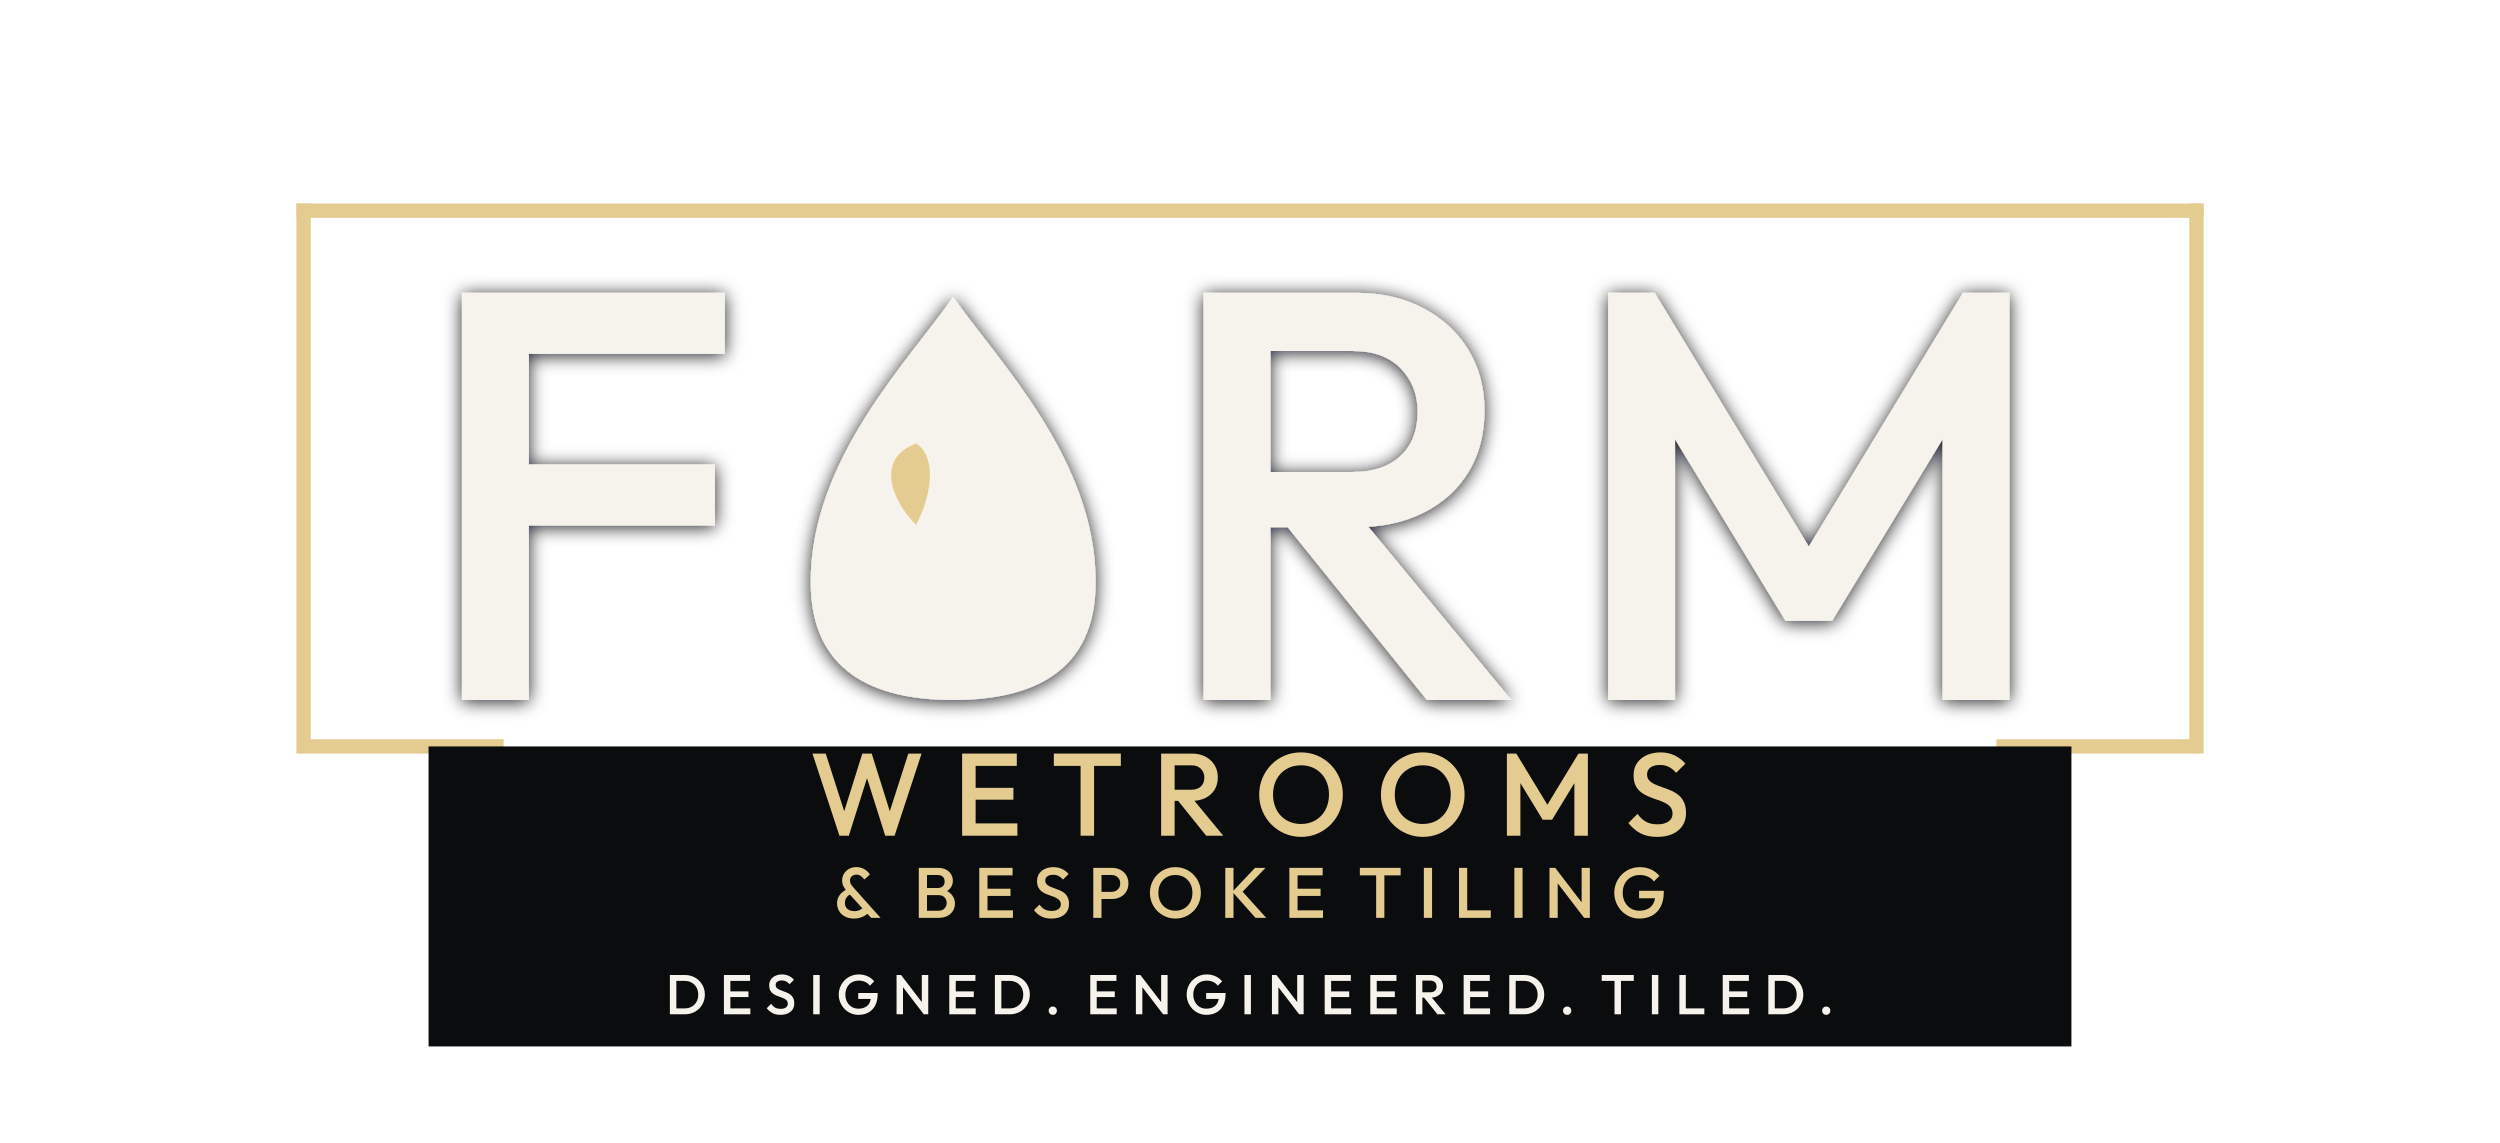
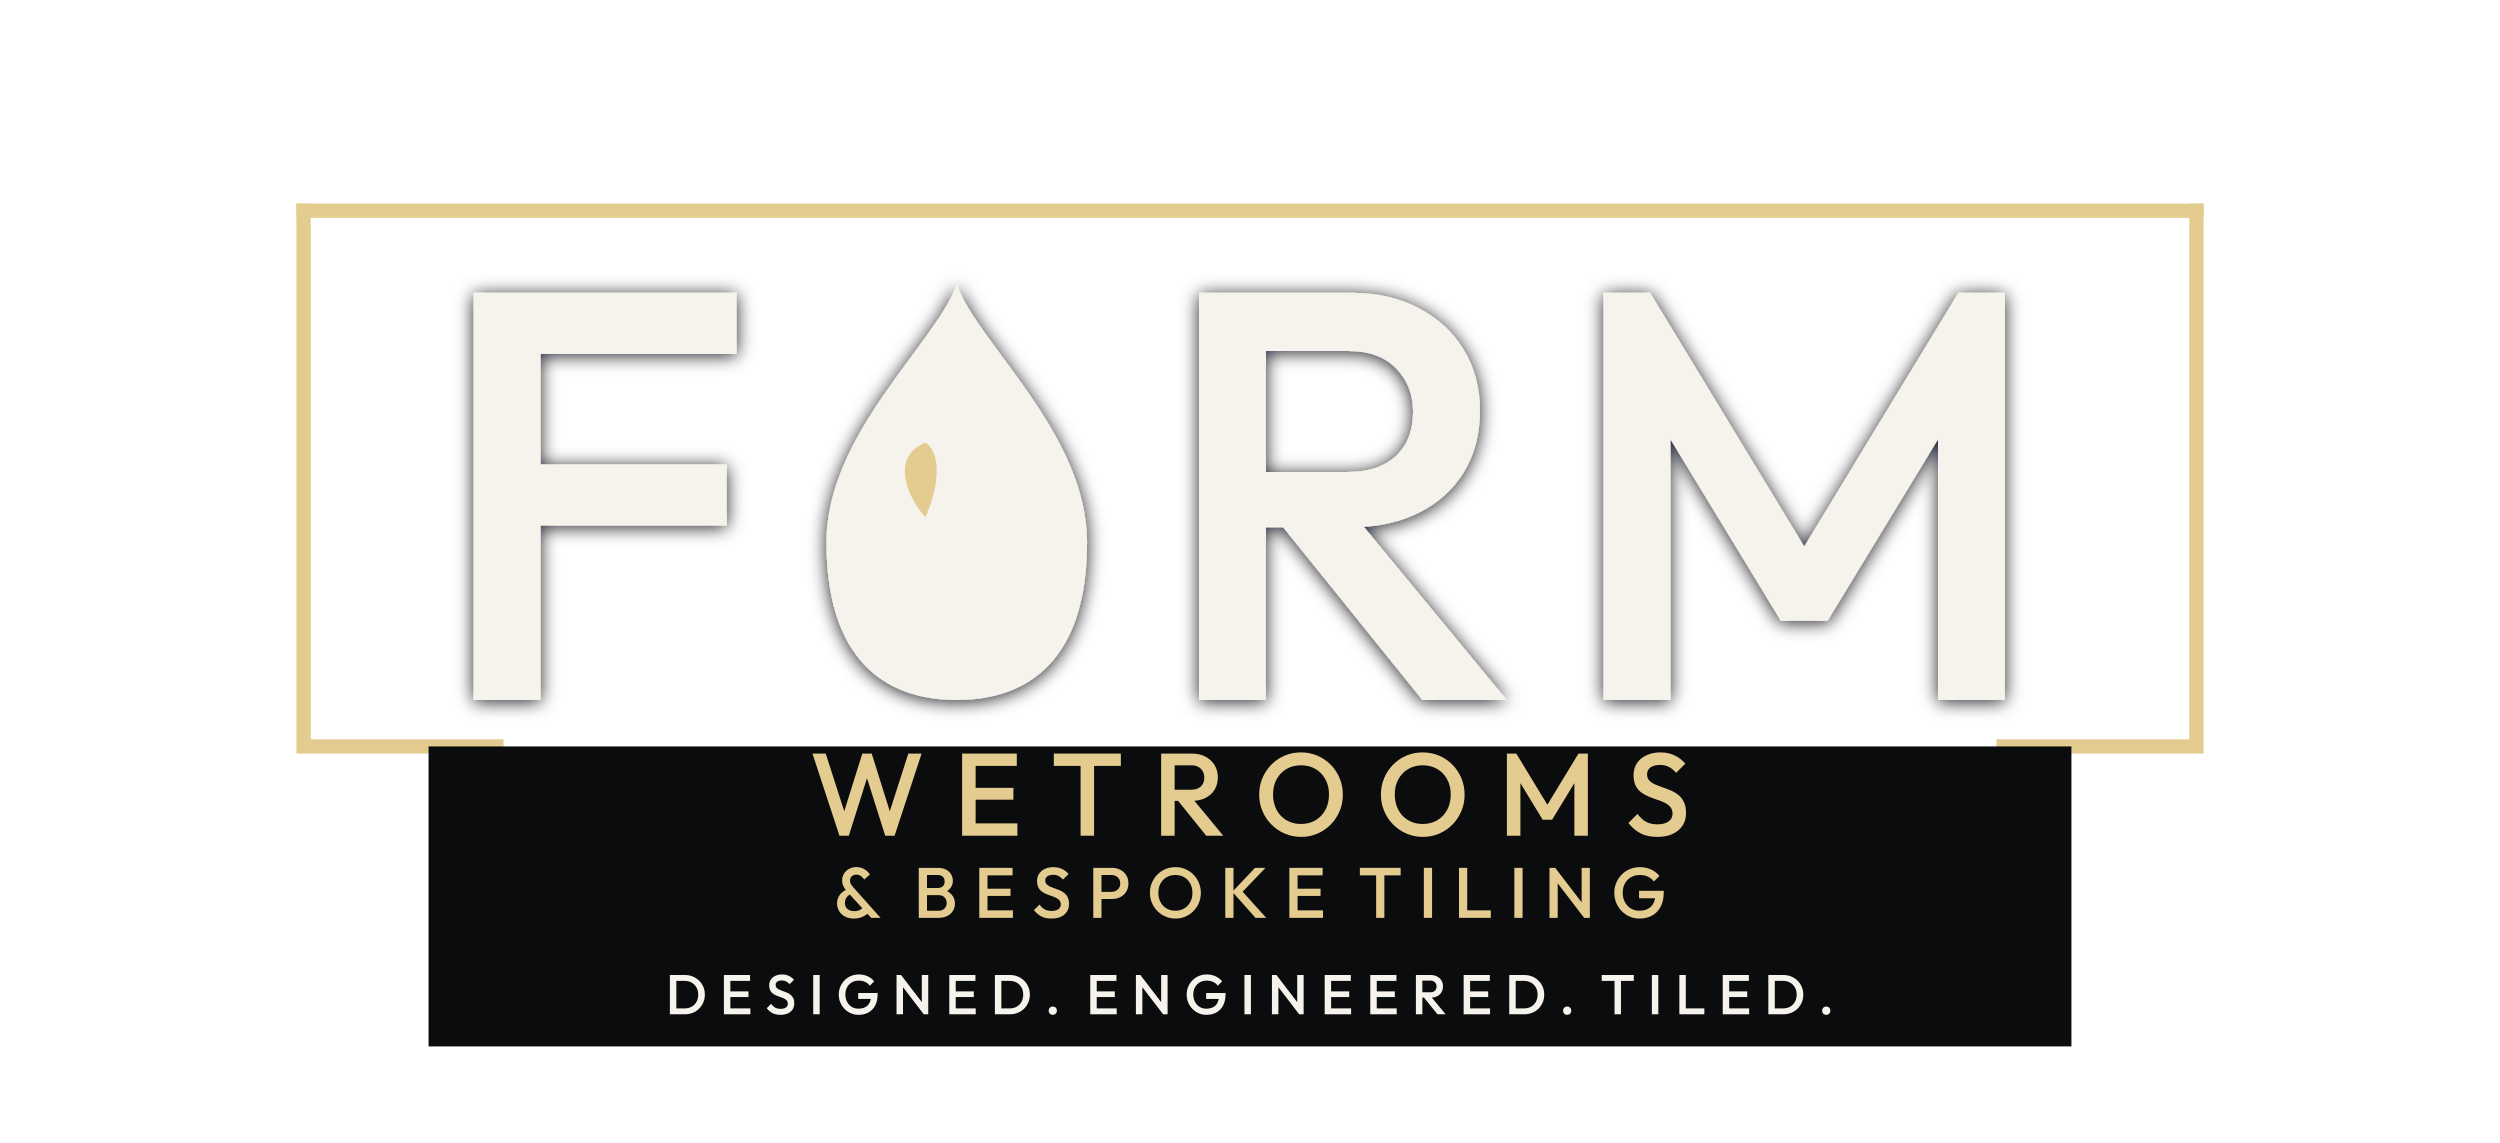
<svg xmlns="http://www.w3.org/2000/svg" viewBox="0 0 1400 640" role="img" aria-labelledby="title desc">
  <defs>
    <filter id="halo" x="-25%" y="-35%" width="150%" height="170%">
      <feDropShadow dx="0" dy="1" stdDeviation="5" flood-color="#050607" flood-opacity=".88" />
    </filter>
  </defs>
  <rect width="1400" height="640" fill="none" />
  <g fill="none" stroke="#e4cc90" stroke-width="8" stroke-linecap="square">
    <path d="M170 118 H1230" />
    <path d="M170 118 V418 H278" />
    <path d="M1230 118 V418 H1122" />
  </g>
  <g filter="url(#halo)">
-     <path fill="#f6f3ec" d="M258.697 392.0V164.0H296.154V392.0ZM284.429 294.286V260.086H400.383V294.286ZM284.429 198.2V164.0H405.92V198.2Z" />
-     <path fill="#f6f3ec" d="M 533.78,166.28 C 508.24,202.76 453.98,257.48 453.98,325.88 C 453.98,376.04 489.09,392.00 533.78,392.00 C 578.47,392.00 613.58,376.04 613.58,325.88 C 613.58,257.48 559.31,202.76 533.78,166.28 Z" />
-     <path fill="#e4cc90" d="M 513.03,248.36 C 490.69,256.57 498.51,279.37 513.03,293.96 C 524.20,272.07 522.41,253.83 513.03,248.36 Z" />
-     <path fill="#f6f3ec" d="M699.743 295.263V264.32H757.394Q774.657 264.32 784.266 255.363Q793.874 246.406 793.874 230.446Q793.874 216.114 784.429 206.343Q774.983 196.571 757.72 196.571H699.743V164.0H759.349Q780.846 164.0 797.131 172.631Q813.417 181.263 822.374 196.083Q831.331 210.903 831.331 229.794Q831.331 249.663 822.374 264.32Q813.417 278.977 797.131 287.12Q780.846 295.263 759.349 295.263ZM674.011 392.0V164.0H711.469V392.0ZM799.086 392.0 719.286 292.983 754.137 280.28 846.314 392.0Z" />
-     <path fill="#f6f3ec" d="M900.56 392.0V164.0H926.617L1021.4 320.017H1004.463L1099.246 164.0H1125.303V392.0H1087.846V229.794L1096.314 232.074L1025.96 347.703H999.903L929.549 232.074L938.017 229.794V392.0Z" />
+     <path fill="#f6f3ec" d="M265.26 392.00V164.00H302.71V392.00ZM290.99 294.29V260.09H406.94V294.29ZM290.99 198.20V164.00H412.48V198.20Z" />
+     <path fill="#f6f3ec" d="M 535.78,159.44 C 524.10,192.00 462.82,243.16 462.82,303.63 C 462.82,368.74 494.92,392.00 535.78,392.00 C 576.63,392.00 608.74,368.74 608.74,303.63 C 608.74,243.16 547.45,192.00 535.78,159.44 Z" />
+     <path fill="#e4cc90" d="M 518.27,247.81 C 499.30,255.35 506.88,277.12 518.27,289.67 C 527.37,268.74 525.85,252.84 518.27,247.81 Z" />
+     <path fill="#f6f3ec" d="M697.18 295.26V264.32H754.83Q772.10 264.32 781.71 255.36Q791.31 246.41 791.31 230.45Q791.31 216.11 781.87 206.34Q772.42 196.57 755.16 196.57H697.18V164.00H756.79Q778.29 164.00 794.57 172.63Q810.86 181.26 819.81 196.08Q828.77 210.90 828.77 229.79Q828.77 249.66 819.81 264.32Q810.86 278.98 794.57 287.12Q778.29 295.26 756.79 295.26ZM671.45 392.00V164.00H708.91V392.00ZM796.53 392.00 716.73 292.98 751.58 280.28 843.75 392.00Z" />
+     <path fill="#f6f3ec" d="M898.00 392.00V164.00H924.06L1018.84 320.02H1001.90L1096.69 164.00H1122.74V392.00H1085.29V229.79L1093.75 232.07L1023.40 347.70H997.34L926.99 232.07L935.46 229.79V392.00Z" />
  </g>
  <rect x="240" y="418" width="920" height="168" fill="#0b0c0d" />
  <g>
-     <path fill="#e4cc90" d="M470.087 468.0 454.973 422.0H462.399L473.767 457.42H471.796L482.901 422.0H488.159L499.264 457.42H497.293L508.661 422.0H516.087L500.973 468.0H495.716L484.544 432.646H486.516L475.344 468.0Z" />
-     <path fill="#e4cc90" d="M538.79 468.0V422.0H546.347V468.0ZM543.981 468.0V461.1H569.741V468.0ZM543.981 447.826V441.189H567.507V447.826ZM543.981 428.9V422.0H569.413V428.9Z" />
-     <path fill="#e4cc90" d="M605.127 468.0V423.314H612.684V468.0ZM590.144 428.9V422.0H627.667V428.9Z" />
-     <path fill="#e4cc90" d="M655.43 448.483V442.24H667.061Q670.544 442.24 672.483 440.433Q674.421 438.626 674.421 435.406Q674.421 432.514 672.516 430.543Q670.61 428.571 667.127 428.571H655.43V422.0H667.456Q671.793 422.0 675.079 423.741Q678.364 425.483 680.171 428.473Q681.979 431.463 681.979 435.274Q681.979 439.283 680.171 442.24Q678.364 445.197 675.079 446.84Q671.793 448.483 667.456 448.483ZM650.239 468.0V422.0H657.796V468.0ZM675.473 468.0 659.373 448.023 666.404 445.46 685.001 468.0Z" />
-     <path fill="#e4cc90" d="M728.667 468.657Q723.739 468.657 719.467 466.817Q715.196 464.977 711.976 461.724Q708.756 458.471 706.949 454.167Q705.141 449.863 705.141 444.934Q705.141 440.006 706.949 435.734Q708.756 431.463 711.943 428.21Q715.13 424.957 719.369 423.15Q723.607 421.343 728.536 421.343Q733.464 421.343 737.703 423.15Q741.941 424.957 745.161 428.21Q748.381 431.463 750.189 435.767Q751.996 440.071 751.996 445.0Q751.996 449.929 750.189 454.233Q748.381 458.537 745.194 461.757Q742.007 464.977 737.769 466.817Q733.53 468.657 728.667 468.657ZM728.536 461.429Q733.201 461.429 736.717 459.326Q740.233 457.223 742.237 453.51Q744.241 449.797 744.241 444.934Q744.241 441.32 743.091 438.33Q741.941 435.34 739.839 433.139Q737.736 430.937 734.877 429.754Q732.019 428.571 728.536 428.571Q723.936 428.571 720.42 430.641Q716.904 432.711 714.9 436.391Q712.896 440.071 712.896 444.934Q712.896 448.549 714.046 451.604Q715.196 454.66 717.266 456.829Q719.336 458.997 722.227 460.213Q725.119 461.429 728.536 461.429Z" />
-     <path fill="#e4cc90" d="M796.844 468.657Q791.916 468.657 787.644 466.817Q783.373 464.977 780.153 461.724Q776.933 458.471 775.126 454.167Q773.319 449.863 773.319 444.934Q773.319 440.006 775.126 435.734Q776.933 431.463 780.12 428.21Q783.307 424.957 787.546 423.15Q791.784 421.343 796.713 421.343Q801.641 421.343 805.88 423.15Q810.119 424.957 813.339 428.21Q816.559 431.463 818.366 435.767Q820.173 440.071 820.173 445.0Q820.173 449.929 818.366 454.233Q816.559 458.537 813.371 461.757Q810.184 464.977 805.946 466.817Q801.707 468.657 796.844 468.657ZM796.713 461.429Q801.379 461.429 804.894 459.326Q808.41 457.223 810.414 453.51Q812.419 449.797 812.419 444.934Q812.419 441.32 811.269 438.33Q810.119 435.34 808.016 433.139Q805.913 430.937 803.054 429.754Q800.196 428.571 796.713 428.571Q792.113 428.571 788.597 430.641Q785.081 432.711 783.077 436.391Q781.073 440.071 781.073 444.934Q781.073 448.549 782.223 451.604Q783.373 454.66 785.443 456.829Q787.513 458.997 790.404 460.213Q793.296 461.429 796.713 461.429Z" />
-     <path fill="#e4cc90" d="M843.861 468.0V422.0H849.119L868.241 453.477H864.824L883.947 422.0H889.204V468.0H881.647V435.274L883.356 435.734L869.161 459.063H863.904L849.71 435.734L851.419 435.274V468.0Z" />
-     <path fill="#e4cc90" d="M928.007 468.657Q922.553 468.657 918.741 466.686Q914.93 464.714 911.907 460.903L917.033 455.777Q918.939 458.537 921.567 460.081Q924.196 461.626 928.27 461.626Q932.081 461.626 934.349 460.049Q936.616 458.471 936.616 455.711Q936.616 453.411 935.433 451.966Q934.25 450.52 932.311 449.567Q930.373 448.614 928.04 447.859Q925.707 447.103 923.374 446.15Q921.041 445.197 919.103 443.751Q917.164 442.306 915.981 440.006Q914.799 437.706 914.799 434.157Q914.799 430.083 916.803 427.224Q918.807 424.366 922.224 422.854Q925.641 421.343 929.847 421.343Q934.381 421.343 937.963 423.117Q941.544 424.891 943.779 427.651L938.653 432.777Q936.681 430.543 934.546 429.459Q932.41 428.374 929.65 428.374Q926.233 428.374 924.294 429.754Q922.356 431.134 922.356 433.631Q922.356 435.734 923.539 437.016Q924.721 438.297 926.66 439.184Q928.599 440.071 930.931 440.86Q933.264 441.649 935.597 442.634Q937.93 443.62 939.869 445.164Q941.807 446.709 942.99 449.14Q944.173 451.571 944.173 455.251Q944.173 461.429 939.803 465.043Q935.433 468.657 928.007 468.657Z" />
-     <path fill="#e4cc90" d="M487.84 514.0 474.56 499.48Q473.08 497.84 472.34 496.36Q471.6 494.88 471.6 493.08Q471.6 490.96 472.64 489.26Q473.68 487.56 475.48 486.56Q477.28 485.56 479.6 485.56Q481.36 485.56 482.8 486.14Q484.24 486.72 485.34 487.66Q486.44 488.6 487.16 489.72L484.0 492.52Q483.12 491.32 482.1 490.56Q481.08 489.8 479.6 489.8Q478.08 489.8 477.04 490.7Q476.0 491.6 476.0 492.96Q476.0 494.32 476.56 495.2Q477.12 496.08 478.12 497.24L493.12 514.0ZM478.28 514.4Q475.4 514.4 473.26 513.3Q471.12 512.2 469.94 510.26Q468.76 508.32 468.76 505.84Q468.76 503.32 470.14 501.32Q471.52 499.32 474.2 498.08L476.24 500.76Q474.76 501.56 473.96 502.74Q473.16 503.92 473.16 505.72Q473.16 507.16 473.82 508.16Q474.48 509.16 475.68 509.7Q476.88 510.24 478.44 510.24Q480.48 510.24 481.82 509.4Q483.16 508.56 483.84 507.4L486.72 510.76Q485.88 511.8 484.56 512.62Q483.24 513.44 481.64 513.92Q480.04 514.4 478.28 514.4Z" />
-     <path fill="#e4cc90" d="M517.68 514.0V510.0H525.72Q527.84 510.0 529.0 508.68Q530.16 507.36 530.16 505.64Q530.16 504.48 529.64 503.48Q529.12 502.48 528.12 501.88Q527.12 501.28 525.72 501.28H517.68V497.28H525.04Q526.84 497.28 527.92 496.36Q529.0 495.44 529.0 493.64Q529.0 491.84 527.92 490.92Q526.84 490.0 525.04 490.0H517.68V486.0H525.16Q528.0 486.0 529.88 487.04Q531.76 488.08 532.68 489.72Q533.6 491.36 533.6 493.24Q533.6 495.44 532.38 497.12Q531.16 498.8 528.8 499.84L529.16 498.4Q531.8 499.48 533.28 501.44Q534.76 503.4 534.76 506.04Q534.76 508.2 533.7 510.0Q532.64 511.8 530.58 512.9Q528.52 514.0 525.52 514.0ZM514.52 514.0V486.0H519.12V514.0Z" />
-     <path fill="#e4cc90" d="M548.4 514.0V486.0H553V514.0ZM551.56 514.0V509.8H567.24V514.0ZM551.56 501.72V497.68H565.88V501.72ZM551.56 490.2V486.0H567.04V490.2Z" />
-     <path fill="#e4cc90" d="M588.8 514.4Q585.48 514.4 583.16 513.2Q580.84 512.0 579 509.68L582.12 506.56Q583.28 508.24 584.88 509.18Q586.48 510.12 588.96 510.12Q591.28 510.12 592.66 509.16Q594.04 508.2 594.04 506.52Q594.04 505.12 593.32 504.24Q592.6 503.36 591.42 502.78Q590.24 502.2 588.82 501.74Q587.4 501.28 585.98 500.7Q584.56 500.12 583.38 499.24Q582.2 498.36 581.48 496.96Q580.76 495.56 580.76 493.4Q580.76 490.92 581.98 489.18Q583.2 487.44 585.28 486.52Q587.36 485.6 589.92 485.6Q592.68 485.6 594.86 486.68Q597.04 487.76 598.4 489.44L595.28 492.56Q594.08 491.2 592.78 490.54Q591.48 489.88 589.8 489.88Q587.72 489.88 586.54 490.72Q585.36 491.56 585.36 493.08Q585.36 494.36 586.08 495.14Q586.8 495.92 587.98 496.46Q589.16 497.0 590.58 497.48Q592 497.96 593.42 498.56Q594.84 499.16 596.02 500.1Q597.2 501.04 597.92 502.52Q598.64 504.0 598.64 506.24Q598.64 510.0 595.98 512.2Q593.32 514.4 588.8 514.4Z" />
-     <path fill="#e4cc90" d="M615.4 503.44V499.44H622.4Q623.84 499.44 624.94 498.86Q626.04 498.28 626.68 497.22Q627.32 496.16 627.32 494.72Q627.32 493.28 626.68 492.22Q626.04 491.16 624.94 490.58Q623.84 490.0 622.4 490.0H615.4V486.0H622.64Q625.28 486.0 627.38 487.08Q629.48 488.16 630.7 490.12Q631.92 492.08 631.92 494.72Q631.92 497.36 630.7 499.32Q629.48 501.28 627.38 502.36Q625.28 503.44 622.64 503.44ZM612.24 514.0V486.0H616.84V514.0Z" />
-     <path fill="#e4cc90" d="M658.28 514.4Q655.28 514.4 652.68 513.28Q650.08 512.16 648.12 510.18Q646.16 508.2 645.06 505.58Q643.96 502.96 643.96 499.96Q643.96 496.96 645.06 494.36Q646.16 491.76 648.1 489.78Q650.04 487.8 652.62 486.7Q655.2 485.6 658.2 485.6Q661.2 485.6 663.78 486.7Q666.36 487.8 668.32 489.78Q670.28 491.76 671.38 494.38Q672.48 497.0 672.48 500.0Q672.48 503.0 671.38 505.62Q670.28 508.24 668.34 510.2Q666.4 512.16 663.82 513.28Q661.24 514.4 658.28 514.4ZM658.2 510.0Q661.04 510.0 663.18 508.72Q665.32 507.44 666.54 505.18Q667.76 502.92 667.76 499.96Q667.76 497.76 667.06 495.94Q666.36 494.12 665.08 492.78Q663.8 491.44 662.06 490.72Q660.32 490.0 658.2 490.0Q655.4 490.0 653.26 491.26Q651.12 492.52 649.9 494.76Q648.68 497.0 648.68 499.96Q648.68 502.16 649.38 504.02Q650.08 505.88 651.34 507.2Q652.6 508.52 654.36 509.26Q656.12 510.0 658.2 510.0Z" />
-     <path fill="#e4cc90" d="M703.08 514.0 690.12 499.4 702.8 486.0H708.68L694.68 500.56V498.04L709.08 514.0ZM686.16 514.0V486.0H690.76V514.0Z" />
-     <path fill="#e4cc90" d="M722.04 514.0V486.0H726.64V514.0ZM725.2 514.0V509.8H740.88V514.0ZM725.2 501.72V497.68H739.52V501.72ZM725.2 490.2V486.0H740.68V490.2Z" />
-     <path fill="#e4cc90" d="M770.64 514.0V486.8H775.24V514.0ZM761.52 490.2V486.0H784.36V490.2Z" />
-     <path fill="#e4cc90" d="M797.36 514.0V486.0H801.96V514.0Z" />
-     <path fill="#e4cc90" d="M817.04 514.0V486.0H821.64V514.0ZM820.2 514.0V509.8H834.84V514.0Z" />
-     <path fill="#e4cc90" d="M848.04 514.0V486.0H852.64V514.0Z" />
-     <path fill="#e4cc90" d="M867.72 514.0V486.0H870.92L872.32 491.28V514.0ZM887.12 514.0 870.36 492.12 870.92 486.0 887.68 507.88ZM887.12 514.0 885.72 509.08V486.0H890.32V514.0Z" />
-     <path fill="#e4cc90" d="M918.04 514.4Q915.16 514.4 912.6 513.28Q910.04 512.16 908.12 510.18Q906.2 508.2 905.1 505.58Q904 502.96 904 499.96Q904 496.96 905.1 494.36Q906.2 491.76 908.14 489.78Q910.08 487.8 912.7 486.7Q915.32 485.6 918.36 485.6Q921.68 485.6 924.52 486.88Q927.36 488.16 929.28 490.52L926.16 493.64Q924.92 491.88 922.84 490.94Q920.76 490.0 918.36 490.0Q915.48 490.0 913.3 491.26Q911.12 492.52 909.92 494.76Q908.72 497.0 908.72 499.96Q908.72 502.92 909.94 505.18Q911.16 507.44 913.24 508.72Q915.32 510.0 917.96 510.0Q920.76 510.0 922.78 508.98Q924.8 507.96 925.88 505.94Q926.96 503.92 926.96 500.96L929.84 503.04H917.88V498.84H931.72V499.48Q931.72 504.48 929.94 507.8Q928.16 511.12 925.08 512.76Q922 514.4 918.04 514.4Z" />
-     <path fill="#f6f3ec" d="M377.619 568.0V564.7H383.401Q385.664 564.7 387.377 563.726Q389.09 562.751 390.049 561.007Q391.007 559.263 391.007 556.969Q391.007 554.706 390.033 552.977Q389.059 551.249 387.346 550.274Q385.633 549.3 383.401 549.3H377.619V546.0H383.496Q385.884 546.0 387.927 546.833Q389.97 547.666 391.494 549.159Q393.019 550.651 393.867 552.647Q394.716 554.643 394.716 557.0Q394.716 559.326 393.867 561.337Q393.019 563.349 391.51 564.841Q390.001 566.334 387.959 567.167Q385.916 568.0 383.559 568.0ZM375.136 568.0V546.0H378.75V568.0Z" />
-     <path fill="#f6f3ec" d="M405.393 568.0V546.0H409.007V568.0ZM407.876 568.0V564.7H420.196V568.0ZM407.876 558.351V555.177H419.127V558.351ZM407.876 549.3V546.0H420.039V549.3Z" />
-     <path fill="#f6f3ec" d="M437.064 568.314Q434.456 568.314 432.633 567.371Q430.81 566.429 429.364 564.606L431.816 562.154Q432.727 563.474 433.984 564.213Q435.241 564.951 437.19 564.951Q439.013 564.951 440.097 564.197Q441.181 563.443 441.181 562.123Q441.181 561.023 440.616 560.331Q440.05 559.64 439.123 559.184Q438.196 558.729 437.08 558.367Q435.964 558.006 434.849 557.55Q433.733 557.094 432.806 556.403Q431.879 555.711 431.313 554.611Q430.747 553.511 430.747 551.814Q430.747 549.866 431.706 548.499Q432.664 547.131 434.299 546.409Q435.933 545.686 437.944 545.686Q440.113 545.686 441.826 546.534Q443.539 547.383 444.607 548.703L442.156 551.154Q441.213 550.086 440.191 549.567Q439.17 549.049 437.85 549.049Q436.216 549.049 435.289 549.709Q434.361 550.369 434.361 551.563Q434.361 552.569 434.927 553.181Q435.493 553.794 436.42 554.219Q437.347 554.643 438.463 555.02Q439.579 555.397 440.694 555.869Q441.81 556.34 442.737 557.079Q443.664 557.817 444.23 558.98Q444.796 560.143 444.796 561.903Q444.796 564.857 442.706 566.586Q440.616 568.314 437.064 568.314Z" />
-     <path fill="#f6f3ec" d="M455.41 568.0V546.0H459.024V568.0Z" />
-     <path fill="#f6f3ec" d="M480.733 568.314Q478.47 568.314 476.459 567.434Q474.447 566.554 472.939 564.999Q471.43 563.443 470.566 561.384Q469.701 559.326 469.701 556.969Q469.701 554.611 470.566 552.569Q471.43 550.526 472.954 548.97Q474.479 547.414 476.537 546.55Q478.596 545.686 480.984 545.686Q483.593 545.686 485.824 546.691Q488.056 547.697 489.564 549.551L487.113 552.003Q486.139 550.62 484.504 549.881Q482.87 549.143 480.984 549.143Q478.721 549.143 477.009 550.133Q475.296 551.123 474.353 552.883Q473.41 554.643 473.41 556.969Q473.41 559.294 474.369 561.07Q475.327 562.846 476.961 563.851Q478.596 564.857 480.67 564.857Q482.87 564.857 484.457 564.056Q486.044 563.254 486.893 561.667Q487.741 560.08 487.741 557.754L490.004 559.389H480.607V556.089H491.481V556.591Q491.481 560.52 490.083 563.129Q488.684 565.737 486.264 567.026Q483.844 568.314 480.733 568.314Z" />
-     <path fill="#f6f3ec" d="M502.064 568.0V546.0H504.579L505.679 550.149V568.0ZM517.307 568.0 504.139 550.809 504.579 546.0 517.747 563.191ZM517.307 568.0 516.207 564.134V546.0H519.821V568.0Z" />
-     <path fill="#f6f3ec" d="M531.599 568.0V546.0H535.213V568.0ZM534.081 568.0V564.7H546.401V568.0ZM534.081 558.351V555.177H545.333V558.351ZM534.081 549.3V546.0H546.244V549.3Z" />
-     <path fill="#f6f3ec" d="M559.624 568.0V564.7H565.407Q567.67 564.7 569.383 563.726Q571.096 562.751 572.054 561.007Q573.013 559.263 573.013 556.969Q573.013 554.706 572.039 552.977Q571.064 551.249 569.351 550.274Q567.639 549.3 565.407 549.3H559.624V546.0H565.501Q567.89 546.0 569.933 546.833Q571.976 547.666 573.5 549.159Q575.024 550.651 575.873 552.647Q576.721 554.643 576.721 557.0Q576.721 559.326 575.873 561.337Q575.024 563.349 573.516 564.841Q572.007 566.334 569.964 567.167Q567.921 568.0 565.564 568.0ZM557.141 568.0V546.0H560.756V568.0Z" />
-     <path fill="#f6f3ec" d="M589.567 568.314Q588.561 568.314 587.917 567.639Q587.273 566.963 587.273 565.989Q587.273 564.983 587.917 564.323Q588.561 563.663 589.567 563.663Q590.573 563.663 591.217 564.323Q591.861 564.983 591.861 565.989Q591.861 566.963 591.217 567.639Q590.573 568.314 589.567 568.314Z" />
-     <path fill="#f6f3ec" d="M610.553 568.0V546.0H614.167V568.0ZM613.036 568.0V564.7H625.356V568.0ZM613.036 558.351V555.177H624.287V558.351ZM613.036 549.3V546.0H625.199V549.3Z" />
-     <path fill="#f6f3ec" d="M636.096 568.0V546.0H638.61L639.71 550.149V568.0ZM651.339 568.0 638.17 550.809 638.61 546.0 651.779 563.191ZM651.339 568.0 650.239 564.134V546.0H653.853V568.0Z" />
-     <path fill="#f6f3ec" d="M675.561 568.314Q673.299 568.314 671.287 567.434Q669.276 566.554 667.767 564.999Q666.259 563.443 665.394 561.384Q664.53 559.326 664.53 556.969Q664.53 554.611 665.394 552.569Q666.259 550.526 667.783 548.97Q669.307 547.414 671.366 546.55Q673.424 545.686 675.813 545.686Q678.421 545.686 680.653 546.691Q682.884 547.697 684.393 549.551L681.941 552.003Q680.967 550.62 679.333 549.881Q677.699 549.143 675.813 549.143Q673.55 549.143 671.837 550.133Q670.124 551.123 669.181 552.883Q668.239 554.643 668.239 556.969Q668.239 559.294 669.197 561.07Q670.156 562.846 671.79 563.851Q673.424 564.857 675.499 564.857Q677.699 564.857 679.286 564.056Q680.873 563.254 681.721 561.667Q682.57 560.08 682.57 557.754L684.833 559.389H675.436V556.089H686.31V556.591Q686.31 560.52 684.911 563.129Q683.513 565.737 681.093 567.026Q678.673 568.314 675.561 568.314Z" />
-     <path fill="#f6f3ec" d="M696.893 568.0V546.0H700.507V568.0Z" />
-     <path fill="#f6f3ec" d="M712.284 568.0V546.0H714.799L715.899 550.149V568.0ZM727.527 568.0 714.359 550.809 714.799 546.0 727.967 563.191ZM727.527 568.0 726.427 564.134V546.0H730.041V568.0Z" />
-     <path fill="#f6f3ec" d="M741.819 568.0V546.0H745.433V568.0ZM744.301 568.0V564.7H756.621V568.0ZM744.301 558.351V555.177H755.553V558.351ZM744.301 549.3V546.0H756.464V549.3Z" />
-     <path fill="#f6f3ec" d="M767.361 568.0V546.0H770.976V568.0ZM769.844 568.0V564.7H782.164V568.0ZM769.844 558.351V555.177H781.096V558.351ZM769.844 549.3V546.0H782.007V549.3Z" />
-     <path fill="#f6f3ec" d="M795.387 558.666V555.68H800.95Q802.616 555.68 803.543 554.816Q804.47 553.951 804.47 552.411Q804.47 551.029 803.559 550.086Q802.647 549.143 800.981 549.143H795.387V546.0H801.139Q803.213 546.0 804.784 546.833Q806.356 547.666 807.22 549.096Q808.084 550.526 808.084 552.349Q808.084 554.266 807.22 555.68Q806.356 557.094 804.784 557.88Q803.213 558.666 801.139 558.666ZM792.904 568.0V546.0H796.519V568.0ZM804.973 568.0 797.273 558.446 800.636 557.22 809.53 568.0Z" />
-     <path fill="#f6f3ec" d="M819.641 568.0V546.0H823.256V568.0ZM822.124 568.0V564.7H834.444V568.0ZM822.124 558.351V555.177H833.376V558.351ZM822.124 549.3V546.0H834.287V549.3Z" />
-     <path fill="#f6f3ec" d="M847.667 568.0V564.7H853.45Q855.713 564.7 857.426 563.726Q859.139 562.751 860.097 561.007Q861.056 559.263 861.056 556.969Q861.056 554.706 860.081 552.977Q859.107 551.249 857.394 550.274Q855.681 549.3 853.45 549.3H847.667V546.0H853.544Q855.933 546.0 857.976 546.833Q860.019 547.666 861.543 549.159Q863.067 550.651 863.916 552.647Q864.764 554.643 864.764 557.0Q864.764 559.326 863.916 561.337Q863.067 563.349 861.559 564.841Q860.05 566.334 858.007 567.167Q855.964 568.0 853.607 568.0ZM845.184 568.0V546.0H848.799V568.0Z" />
-     <path fill="#f6f3ec" d="M877.61 568.314Q876.604 568.314 875.96 567.639Q875.316 566.963 875.316 565.989Q875.316 564.983 875.96 564.323Q876.604 563.663 877.61 563.663Q878.616 563.663 879.26 564.323Q879.904 564.983 879.904 565.989Q879.904 566.963 879.26 567.639Q878.616 568.314 877.61 568.314Z" />
-     <path fill="#f6f3ec" d="M904.127 568.0V546.629H907.741V568.0ZM896.961 549.3V546.0H914.907V549.3Z" />
-     <path fill="#f6f3ec" d="M925.05 568.0V546.0H928.664V568.0Z" />
-     <path fill="#f6f3ec" d="M940.441 568.0V546.0H944.056V568.0ZM942.924 568.0V564.7H954.427V568.0Z" />
-     <path fill="#f6f3ec" d="M964.727 568.0V546.0H968.341V568.0ZM967.21 568.0V564.7H979.53V568.0ZM967.21 558.351V555.177H978.461V558.351ZM967.21 549.3V546.0H979.373V549.3Z" />
-     <path fill="#f6f3ec" d="M992.753 568.0V564.7H998.536Q1000.799 564.7 1002.511 563.726Q1004.224 562.751 1005.183 561.007Q1006.141 559.263 1006.141 556.969Q1006.141 554.706 1005.167 552.977Q1004.193 551.249 1002.48 550.274Q1000.767 549.3 998.536 549.3H992.753V546.0H998.63Q1001.019 546.0 1003.061 546.833Q1005.104 547.666 1006.629 549.159Q1008.153 550.651 1009.001 552.647Q1009.85 554.643 1009.85 557.0Q1009.85 559.326 1009.001 561.337Q1008.153 563.349 1006.644 564.841Q1005.136 566.334 1003.093 567.167Q1001.05 568.0 998.693 568.0ZM990.27 568.0V546.0H993.884V568.0Z" />
-     <path fill="#f6f3ec" d="M1022.696 568.314Q1021.69 568.314 1021.046 567.639Q1020.401 566.963 1020.401 565.989Q1020.401 564.983 1021.046 564.323Q1021.69 563.663 1022.696 563.663Q1023.701 563.663 1024.346 564.323Q1024.99 564.983 1024.99 565.989Q1024.99 566.963 1024.346 567.639Q1023.701 568.314 1022.696 568.314Z" />
+     <path fill="#e4cc90" d="M470.09 468.00 454.97 422.00H462.40L473.77 457.42H471.80L482.90 422.00H488.16L499.26 457.42H497.29L508.66 422.00H516.09L500.97 468.00H495.72L484.54 432.65H486.52L475.34 468.00Z" />
+     <path fill="#e4cc90" d="M538.79 468.00V422.00H546.35V468.00ZM543.98 468.00V461.10H569.74V468.00ZM543.98 447.83V441.19H567.51V447.83ZM543.98 428.90V422.00H569.41V428.90Z" />
+     <path fill="#e4cc90" d="M605.13 468.00V423.31H612.68V468.00ZM590.14 428.90V422.00H627.67V428.90Z" />
+     <path fill="#e4cc90" d="M655.43 448.48V442.24H667.06Q670.54 442.24 672.48 440.43Q674.42 438.63 674.42 435.41Q674.42 432.51 672.52 430.54Q670.61 428.57 667.13 428.57H655.43V422.00H667.46Q671.79 422.00 675.08 423.74Q678.36 425.48 680.17 428.47Q681.98 431.46 681.98 435.27Q681.98 439.28 680.17 442.24Q678.36 445.20 675.08 446.84Q671.79 448.48 667.46 448.48ZM650.24 468.00V422.00H657.80V468.00ZM675.47 468.00 659.37 448.02 666.40 445.46 685.00 468.00Z" />
+     <path fill="#e4cc90" d="M728.67 468.66Q723.74 468.66 719.47 466.82Q715.20 464.98 711.98 461.72Q708.76 458.47 706.95 454.17Q705.14 449.86 705.14 444.93Q705.14 440.01 706.95 435.73Q708.76 431.46 711.94 428.21Q715.13 424.96 719.37 423.15Q723.61 421.34 728.54 421.34Q733.46 421.34 737.70 423.15Q741.94 424.96 745.16 428.21Q748.38 431.46 750.19 435.77Q752.00 440.07 752.00 445.00Q752.00 449.93 750.19 454.23Q748.38 458.54 745.19 461.76Q742.01 464.98 737.77 466.82Q733.53 468.66 728.67 468.66ZM728.54 461.43Q733.20 461.43 736.72 459.33Q740.23 457.22 742.24 453.51Q744.24 449.80 744.24 444.93Q744.24 441.32 743.09 438.33Q741.94 435.34 739.84 433.14Q737.74 430.94 734.88 429.75Q732.02 428.57 728.54 428.57Q723.94 428.57 720.42 430.64Q716.90 432.71 714.90 436.39Q712.90 440.07 712.90 444.93Q712.90 448.55 714.05 451.60Q715.20 454.66 717.27 456.83Q719.34 459.00 722.23 460.21Q725.12 461.43 728.54 461.43Z" />
+     <path fill="#e4cc90" d="M796.84 468.66Q791.92 468.66 787.64 466.82Q783.37 464.98 780.15 461.72Q776.93 458.47 775.13 454.17Q773.32 449.86 773.32 444.93Q773.32 440.01 775.13 435.73Q776.93 431.46 780.12 428.21Q783.31 424.96 787.55 423.15Q791.78 421.34 796.71 421.34Q801.64 421.34 805.88 423.15Q810.12 424.96 813.34 428.21Q816.56 431.46 818.37 435.77Q820.17 440.07 820.17 445.00Q820.17 449.93 818.37 454.23Q816.56 458.54 813.37 461.76Q810.18 464.98 805.95 466.82Q801.71 468.66 796.84 468.66ZM796.71 461.43Q801.38 461.43 804.89 459.33Q808.41 457.22 810.41 453.51Q812.42 449.80 812.42 444.93Q812.42 441.32 811.27 438.33Q810.12 435.34 808.02 433.14Q805.91 430.94 803.05 429.75Q800.20 428.57 796.71 428.57Q792.11 428.57 788.60 430.64Q785.08 432.71 783.08 436.39Q781.07 440.07 781.07 444.93Q781.07 448.55 782.22 451.60Q783.37 454.66 785.44 456.83Q787.51 459.00 790.40 460.21Q793.30 461.43 796.71 461.43Z" />
+     <path fill="#e4cc90" d="M843.86 468.00V422.00H849.12L868.24 453.48H864.82L883.95 422.00H889.20V468.00H881.65V435.27L883.36 435.73L869.16 459.06H863.90L849.71 435.73L851.42 435.27V468.00Z" />
+     <path fill="#e4cc90" d="M928.01 468.66Q922.55 468.66 918.74 466.69Q914.93 464.71 911.91 460.90L917.03 455.78Q918.94 458.54 921.57 460.08Q924.20 461.63 928.27 461.63Q932.08 461.63 934.35 460.05Q936.62 458.47 936.62 455.71Q936.62 453.41 935.43 451.97Q934.25 450.52 932.31 449.57Q930.37 448.61 928.04 447.86Q925.71 447.10 923.37 446.15Q921.04 445.20 919.10 443.75Q917.16 442.31 915.98 440.01Q914.80 437.71 914.80 434.16Q914.80 430.08 916.80 427.22Q918.81 424.37 922.22 422.85Q925.64 421.34 929.85 421.34Q934.38 421.34 937.96 423.12Q941.54 424.89 943.78 427.65L938.65 432.78Q936.68 430.54 934.55 429.46Q932.41 428.37 929.65 428.37Q926.23 428.37 924.29 429.75Q922.36 431.13 922.36 433.63Q922.36 435.73 923.54 437.02Q924.72 438.30 926.66 439.18Q928.60 440.07 930.93 440.86Q933.26 441.65 935.60 442.63Q937.93 443.62 939.87 445.16Q941.81 446.71 942.99 449.14Q944.17 451.57 944.17 455.25Q944.17 461.43 939.80 465.04Q935.43 468.66 928.01 468.66Z" />
+     <path fill="#e4cc90" d="M487.84 514.00 474.56 499.48Q473.08 497.84 472.34 496.36Q471.60 494.88 471.60 493.08Q471.60 490.96 472.64 489.26Q473.68 487.56 475.48 486.56Q477.28 485.56 479.60 485.56Q481.36 485.56 482.80 486.14Q484.24 486.72 485.34 487.66Q486.44 488.60 487.16 489.72L484.00 492.52Q483.12 491.32 482.10 490.56Q481.08 489.80 479.60 489.80Q478.08 489.80 477.04 490.70Q476.00 491.60 476.00 492.96Q476.00 494.32 476.56 495.20Q477.12 496.08 478.12 497.24L493.12 514.00ZM478.28 514.40Q475.40 514.40 473.26 513.30Q471.12 512.20 469.94 510.26Q468.76 508.32 468.76 505.84Q468.76 503.32 470.14 501.32Q471.52 499.32 474.20 498.08L476.24 500.76Q474.76 501.56 473.96 502.74Q473.16 503.92 473.16 505.72Q473.16 507.16 473.82 508.16Q474.48 509.16 475.68 509.70Q476.88 510.24 478.44 510.24Q480.48 510.24 481.82 509.40Q483.16 508.56 483.84 507.40L486.72 510.76Q485.88 511.80 484.56 512.62Q483.24 513.44 481.64 513.92Q480.04 514.40 478.28 514.40Z" />
+     <path fill="#e4cc90" d="M517.68 514.00V510.00H525.72Q527.84 510.00 529.00 508.68Q530.16 507.36 530.16 505.64Q530.16 504.48 529.64 503.48Q529.12 502.48 528.12 501.88Q527.12 501.28 525.72 501.28H517.68V497.28H525.04Q526.84 497.28 527.92 496.36Q529.00 495.44 529.00 493.64Q529.00 491.84 527.92 490.92Q526.84 490.00 525.04 490.00H517.68V486.00H525.16Q528.00 486.00 529.88 487.04Q531.76 488.08 532.68 489.72Q533.60 491.36 533.60 493.24Q533.60 495.44 532.38 497.12Q531.16 498.80 528.80 499.84L529.16 498.40Q531.80 499.48 533.28 501.44Q534.76 503.40 534.76 506.04Q534.76 508.20 533.70 510.00Q532.64 511.80 530.58 512.90Q528.52 514.00 525.52 514.00ZM514.52 514.00V486.00H519.12V514.00Z" />
+     <path fill="#e4cc90" d="M548.40 514.00V486.00H553.00V514.00ZM551.56 514.00V509.80H567.24V514.00ZM551.56 501.72V497.68H565.88V501.72ZM551.56 490.20V486.00H567.04V490.20Z" />
+     <path fill="#e4cc90" d="M588.80 514.40Q585.48 514.40 583.16 513.20Q580.84 512.00 579.00 509.68L582.12 506.56Q583.28 508.24 584.88 509.18Q586.48 510.12 588.96 510.12Q591.28 510.12 592.66 509.16Q594.04 508.20 594.04 506.52Q594.04 505.12 593.32 504.24Q592.60 503.36 591.42 502.78Q590.24 502.20 588.82 501.74Q587.40 501.28 585.98 500.70Q584.56 500.12 583.38 499.24Q582.20 498.36 581.48 496.96Q580.76 495.56 580.76 493.40Q580.76 490.92 581.98 489.18Q583.20 487.44 585.28 486.52Q587.36 485.60 589.92 485.60Q592.68 485.60 594.86 486.68Q597.04 487.76 598.40 489.44L595.28 492.56Q594.08 491.20 592.78 490.54Q591.48 489.88 589.80 489.88Q587.72 489.88 586.54 490.72Q585.36 491.56 585.36 493.08Q585.36 494.36 586.08 495.14Q586.80 495.92 587.98 496.46Q589.16 497.00 590.58 497.48Q592.00 497.96 593.42 498.56Q594.84 499.16 596.02 500.10Q597.20 501.04 597.92 502.52Q598.64 504.00 598.64 506.24Q598.64 510.00 595.98 512.20Q593.32 514.40 588.80 514.40Z" />
+     <path fill="#e4cc90" d="M615.40 503.44V499.44H622.40Q623.84 499.44 624.94 498.86Q626.04 498.28 626.68 497.22Q627.32 496.16 627.32 494.72Q627.32 493.28 626.68 492.22Q626.04 491.16 624.94 490.58Q623.84 490.00 622.40 490.00H615.40V486.00H622.64Q625.28 486.00 627.38 487.08Q629.48 488.16 630.70 490.12Q631.92 492.08 631.92 494.72Q631.92 497.36 630.70 499.32Q629.48 501.28 627.38 502.36Q625.28 503.44 622.64 503.44ZM612.24 514.00V486.00H616.84V514.00Z" />
+     <path fill="#e4cc90" d="M658.28 514.40Q655.28 514.40 652.68 513.28Q650.08 512.16 648.12 510.18Q646.16 508.20 645.06 505.58Q643.96 502.96 643.96 499.96Q643.96 496.96 645.06 494.36Q646.16 491.76 648.10 489.78Q650.04 487.80 652.62 486.70Q655.20 485.60 658.20 485.60Q661.20 485.60 663.78 486.70Q666.36 487.80 668.32 489.78Q670.28 491.76 671.38 494.38Q672.48 497.00 672.48 500.00Q672.48 503.00 671.38 505.62Q670.28 508.24 668.34 510.20Q666.40 512.16 663.82 513.28Q661.24 514.40 658.28 514.40ZM658.20 510.00Q661.04 510.00 663.18 508.72Q665.32 507.44 666.54 505.18Q667.76 502.92 667.76 499.96Q667.76 497.76 667.06 495.94Q666.36 494.12 665.08 492.78Q663.80 491.44 662.06 490.72Q660.32 490.00 658.20 490.00Q655.40 490.00 653.26 491.26Q651.12 492.52 649.90 494.76Q648.68 497.00 648.68 499.96Q648.68 502.16 649.38 504.02Q650.08 505.88 651.34 507.20Q652.60 508.52 654.36 509.26Q656.12 510.00 658.20 510.00Z" />
+     <path fill="#e4cc90" d="M703.08 514.00 690.12 499.40 702.80 486.00H708.68L694.68 500.56V498.04L709.08 514.00ZM686.16 514.00V486.00H690.76V514.00Z" />
+     <path fill="#e4cc90" d="M722.04 514.00V486.00H726.64V514.00ZM725.20 514.00V509.80H740.88V514.00ZM725.20 501.72V497.68H739.52V501.72ZM725.20 490.20V486.00H740.68V490.20Z" />
+     <path fill="#e4cc90" d="M770.64 514.00V486.80H775.24V514.00ZM761.52 490.20V486.00H784.36V490.20Z" />
+     <path fill="#e4cc90" d="M797.36 514.00V486.00H801.96V514.00Z" />
+     <path fill="#e4cc90" d="M817.04 514.00V486.00H821.64V514.00ZM820.20 514.00V509.80H834.84V514.00Z" />
+     <path fill="#e4cc90" d="M848.04 514.00V486.00H852.64V514.00Z" />
+     <path fill="#e4cc90" d="M867.72 514.00V486.00H870.92L872.32 491.28V514.00ZM887.12 514.00 870.36 492.12 870.92 486.00 887.68 507.88ZM887.12 514.00 885.72 509.08V486.00H890.32V514.00Z" />
+     <path fill="#e4cc90" d="M918.04 514.40Q915.16 514.40 912.60 513.28Q910.04 512.16 908.12 510.18Q906.20 508.20 905.10 505.58Q904.00 502.96 904.00 499.96Q904.00 496.96 905.10 494.36Q906.20 491.76 908.14 489.78Q910.08 487.80 912.70 486.70Q915.32 485.60 918.36 485.60Q921.68 485.60 924.52 486.88Q927.36 488.16 929.28 490.52L926.16 493.64Q924.92 491.88 922.84 490.94Q920.76 490.00 918.36 490.00Q915.48 490.00 913.30 491.26Q911.12 492.52 909.92 494.76Q908.72 497.00 908.72 499.96Q908.72 502.92 909.94 505.18Q911.16 507.44 913.24 508.72Q915.32 510.00 917.96 510.00Q920.76 510.00 922.78 508.98Q924.80 507.96 925.88 505.94Q926.96 503.92 926.96 500.96L929.84 503.04H917.88V498.84H931.72V499.48Q931.72 504.48 929.94 507.80Q928.16 511.12 925.08 512.76Q922.00 514.40 918.04 514.40Z" />
+     <path fill="#f6f3ec" d="M377.62 568.00V564.70H383.40Q385.66 564.70 387.38 563.73Q389.09 562.75 390.05 561.01Q391.01 559.26 391.01 556.97Q391.01 554.71 390.03 552.98Q389.06 551.25 387.35 550.27Q385.63 549.30 383.40 549.30H377.62V546.00H383.50Q385.88 546.00 387.93 546.83Q389.97 547.67 391.49 549.16Q393.02 550.65 393.87 552.65Q394.72 554.64 394.72 557.00Q394.72 559.33 393.87 561.34Q393.02 563.35 391.51 564.84Q390.00 566.33 387.96 567.17Q385.92 568.00 383.56 568.00ZM375.14 568.00V546.00H378.75V568.00Z" />
+     <path fill="#f6f3ec" d="M405.39 568.00V546.00H409.01V568.00ZM407.88 568.00V564.70H420.20V568.00ZM407.88 558.35V555.18H419.13V558.35ZM407.88 549.30V546.00H420.04V549.30Z" />
+     <path fill="#f6f3ec" d="M437.06 568.31Q434.46 568.31 432.63 567.37Q430.81 566.43 429.36 564.61L431.82 562.15Q432.73 563.47 433.98 564.21Q435.24 564.95 437.19 564.95Q439.01 564.95 440.10 564.20Q441.18 563.44 441.18 562.12Q441.18 561.02 440.62 560.33Q440.05 559.64 439.12 559.18Q438.20 558.73 437.08 558.37Q435.96 558.01 434.85 557.55Q433.73 557.09 432.81 556.40Q431.88 555.71 431.31 554.61Q430.75 553.51 430.75 551.81Q430.75 549.87 431.71 548.50Q432.66 547.13 434.30 546.41Q435.93 545.69 437.94 545.69Q440.11 545.69 441.83 546.53Q443.54 547.38 444.61 548.70L442.16 551.15Q441.21 550.09 440.19 549.57Q439.17 549.05 437.85 549.05Q436.22 549.05 435.29 549.71Q434.36 550.37 434.36 551.56Q434.36 552.57 434.93 553.18Q435.49 553.79 436.42 554.22Q437.35 554.64 438.46 555.02Q439.58 555.40 440.69 555.87Q441.81 556.34 442.74 557.08Q443.66 557.82 444.23 558.98Q444.80 560.14 444.80 561.90Q444.80 564.86 442.71 566.59Q440.62 568.31 437.06 568.31Z" />
+     <path fill="#f6f3ec" d="M455.41 568.00V546.00H459.02V568.00Z" />
+     <path fill="#f6f3ec" d="M480.73 568.31Q478.47 568.31 476.46 567.43Q474.45 566.55 472.94 565.00Q471.43 563.44 470.57 561.38Q469.70 559.33 469.70 556.97Q469.70 554.61 470.57 552.57Q471.43 550.53 472.95 548.97Q474.48 547.41 476.54 546.55Q478.60 545.69 480.98 545.69Q483.59 545.69 485.82 546.69Q488.06 547.70 489.56 549.55L487.11 552.00Q486.14 550.62 484.50 549.88Q482.87 549.14 480.98 549.14Q478.72 549.14 477.01 550.13Q475.30 551.12 474.35 552.88Q473.41 554.64 473.41 556.97Q473.41 559.29 474.37 561.07Q475.33 562.85 476.96 563.85Q478.60 564.86 480.67 564.86Q482.87 564.86 484.46 564.06Q486.04 563.25 486.89 561.67Q487.74 560.08 487.74 557.75L490.00 559.39H480.61V556.09H491.48V556.59Q491.48 560.52 490.08 563.13Q488.68 565.74 486.26 567.03Q483.84 568.31 480.73 568.31Z" />
+     <path fill="#f6f3ec" d="M502.06 568.00V546.00H504.58L505.68 550.15V568.00ZM517.31 568.00 504.14 550.81 504.58 546.00 517.75 563.19ZM517.31 568.00 516.21 564.13V546.00H519.82V568.00Z" />
+     <path fill="#f6f3ec" d="M531.60 568.00V546.00H535.21V568.00ZM534.08 568.00V564.70H546.40V568.00ZM534.08 558.35V555.18H545.33V558.35ZM534.08 549.30V546.00H546.24V549.30Z" />
+     <path fill="#f6f3ec" d="M559.62 568.00V564.70H565.41Q567.67 564.70 569.38 563.73Q571.10 562.75 572.05 561.01Q573.01 559.26 573.01 556.97Q573.01 554.71 572.04 552.98Q571.06 551.25 569.35 550.27Q567.64 549.30 565.41 549.30H559.62V546.00H565.50Q567.89 546.00 569.93 546.83Q571.98 547.67 573.50 549.16Q575.02 550.65 575.87 552.65Q576.72 554.64 576.72 557.00Q576.72 559.33 575.87 561.34Q575.02 563.35 573.52 564.84Q572.01 566.33 569.96 567.17Q567.92 568.00 565.56 568.00ZM557.14 568.00V546.00H560.76V568.00Z" />
+     <path fill="#f6f3ec" d="M589.57 568.31Q588.56 568.31 587.92 567.64Q587.27 566.96 587.27 565.99Q587.27 564.98 587.92 564.32Q588.56 563.66 589.57 563.66Q590.57 563.66 591.22 564.32Q591.86 564.98 591.86 565.99Q591.86 566.96 591.22 567.64Q590.57 568.31 589.57 568.31Z" />
+     <path fill="#f6f3ec" d="M610.55 568.00V546.00H614.17V568.00ZM613.04 568.00V564.70H625.36V568.00ZM613.04 558.35V555.18H624.29V558.35ZM613.04 549.30V546.00H625.20V549.30Z" />
+     <path fill="#f6f3ec" d="M636.10 568.00V546.00H638.61L639.71 550.15V568.00ZM651.34 568.00 638.17 550.81 638.61 546.00 651.78 563.19ZM651.34 568.00 650.24 564.13V546.00H653.85V568.00Z" />
+     <path fill="#f6f3ec" d="M675.56 568.31Q673.30 568.31 671.29 567.43Q669.28 566.55 667.77 565.00Q666.26 563.44 665.39 561.38Q664.53 559.33 664.53 556.97Q664.53 554.61 665.39 552.57Q666.26 550.53 667.78 548.97Q669.31 547.41 671.37 546.55Q673.42 545.69 675.81 545.69Q678.42 545.69 680.65 546.69Q682.88 547.70 684.39 549.55L681.94 552.00Q680.97 550.62 679.33 549.88Q677.70 549.14 675.81 549.14Q673.55 549.14 671.84 550.13Q670.12 551.12 669.18 552.88Q668.24 554.64 668.24 556.97Q668.24 559.29 669.20 561.07Q670.16 562.85 671.79 563.85Q673.42 564.86 675.50 564.86Q677.70 564.86 679.29 564.06Q680.87 563.25 681.72 561.67Q682.57 560.08 682.57 557.75L684.83 559.39H675.44V556.09H686.31V556.59Q686.31 560.52 684.91 563.13Q683.51 565.74 681.09 567.03Q678.67 568.31 675.56 568.31Z" />
+     <path fill="#f6f3ec" d="M696.89 568.00V546.00H700.51V568.00Z" />
+     <path fill="#f6f3ec" d="M712.28 568.00V546.00H714.80L715.90 550.15V568.00ZM727.53 568.00 714.36 550.81 714.80 546.00 727.97 563.19ZM727.53 568.00 726.43 564.13V546.00H730.04V568.00Z" />
+     <path fill="#f6f3ec" d="M741.82 568.00V546.00H745.43V568.00ZM744.30 568.00V564.70H756.62V568.00ZM744.30 558.35V555.18H755.55V558.35ZM744.30 549.30V546.00H756.46V549.30Z" />
+     <path fill="#f6f3ec" d="M767.36 568.00V546.00H770.98V568.00ZM769.84 568.00V564.70H782.16V568.00ZM769.84 558.35V555.18H781.10V558.35ZM769.84 549.30V546.00H782.01V549.30Z" />
+     <path fill="#f6f3ec" d="M795.39 558.67V555.68H800.95Q802.62 555.68 803.54 554.82Q804.47 553.95 804.47 552.41Q804.47 551.03 803.56 550.09Q802.65 549.14 800.98 549.14H795.39V546.00H801.14Q803.21 546.00 804.78 546.83Q806.36 547.67 807.22 549.10Q808.08 550.53 808.08 552.35Q808.08 554.27 807.22 555.68Q806.36 557.09 804.78 557.88Q803.21 558.67 801.14 558.67ZM792.90 568.00V546.00H796.52V568.00ZM804.97 568.00 797.27 558.45 800.64 557.22 809.53 568.00Z" />
+     <path fill="#f6f3ec" d="M819.64 568.00V546.00H823.26V568.00ZM822.12 568.00V564.70H834.44V568.00ZM822.12 558.35V555.18H833.38V558.35ZM822.12 549.30V546.00H834.29V549.30Z" />
+     <path fill="#f6f3ec" d="M847.67 568.00V564.70H853.45Q855.71 564.70 857.43 563.73Q859.14 562.75 860.10 561.01Q861.06 559.26 861.06 556.97Q861.06 554.71 860.08 552.98Q859.11 551.25 857.39 550.27Q855.68 549.30 853.45 549.30H847.67V546.00H853.54Q855.93 546.00 857.98 546.83Q860.02 547.67 861.54 549.16Q863.07 550.65 863.92 552.65Q864.76 554.64 864.76 557.00Q864.76 559.33 863.92 561.34Q863.07 563.35 861.56 564.84Q860.05 566.33 858.01 567.17Q855.96 568.00 853.61 568.00ZM845.18 568.00V546.00H848.80V568.00Z" />
+     <path fill="#f6f3ec" d="M877.61 568.31Q876.60 568.31 875.96 567.64Q875.32 566.96 875.32 565.99Q875.32 564.98 875.96 564.32Q876.60 563.66 877.61 563.66Q878.62 563.66 879.26 564.32Q879.90 564.98 879.90 565.99Q879.90 566.96 879.26 567.64Q878.62 568.31 877.61 568.31Z" />
+     <path fill="#f6f3ec" d="M904.13 568.00V546.63H907.74V568.00ZM896.96 549.30V546.00H914.91V549.30Z" />
+     <path fill="#f6f3ec" d="M925.05 568.00V546.00H928.66V568.00Z" />
+     <path fill="#f6f3ec" d="M940.44 568.00V546.00H944.06V568.00ZM942.92 568.00V564.70H954.43V568.00Z" />
+     <path fill="#f6f3ec" d="M964.73 568.00V546.00H968.34V568.00ZM967.21 568.00V564.70H979.53V568.00ZM967.21 558.35V555.18H978.46V558.35ZM967.21 549.30V546.00H979.37V549.30Z" />
+     <path fill="#f6f3ec" d="M992.75 568.00V564.70H998.54Q1000.80 564.70 1002.51 563.73Q1004.22 562.75 1005.18 561.01Q1006.14 559.26 1006.14 556.97Q1006.14 554.71 1005.17 552.98Q1004.19 551.25 1002.48 550.27Q1000.77 549.30 998.54 549.30H992.75V546.00H998.63Q1001.02 546.00 1003.06 546.83Q1005.10 547.67 1006.63 549.16Q1008.15 550.65 1009.00 552.65Q1009.85 554.64 1009.85 557.00Q1009.85 559.33 1009.00 561.34Q1008.15 563.35 1006.64 564.84Q1005.14 566.33 1003.09 567.17Q1001.05 568.00 998.69 568.00ZM990.27 568.00V546.00H993.88V568.00Z" />
+     <path fill="#f6f3ec" d="M1022.70 568.31Q1021.69 568.31 1021.05 567.64Q1020.40 566.96 1020.40 565.99Q1020.40 564.98 1021.05 564.32Q1021.69 563.66 1022.70 563.66Q1023.70 563.66 1024.35 564.32Q1024.99 564.98 1024.99 565.99Q1024.99 566.96 1024.35 567.64Q1023.70 568.31 1022.70 568.31Z" />
  </g>
</svg>
